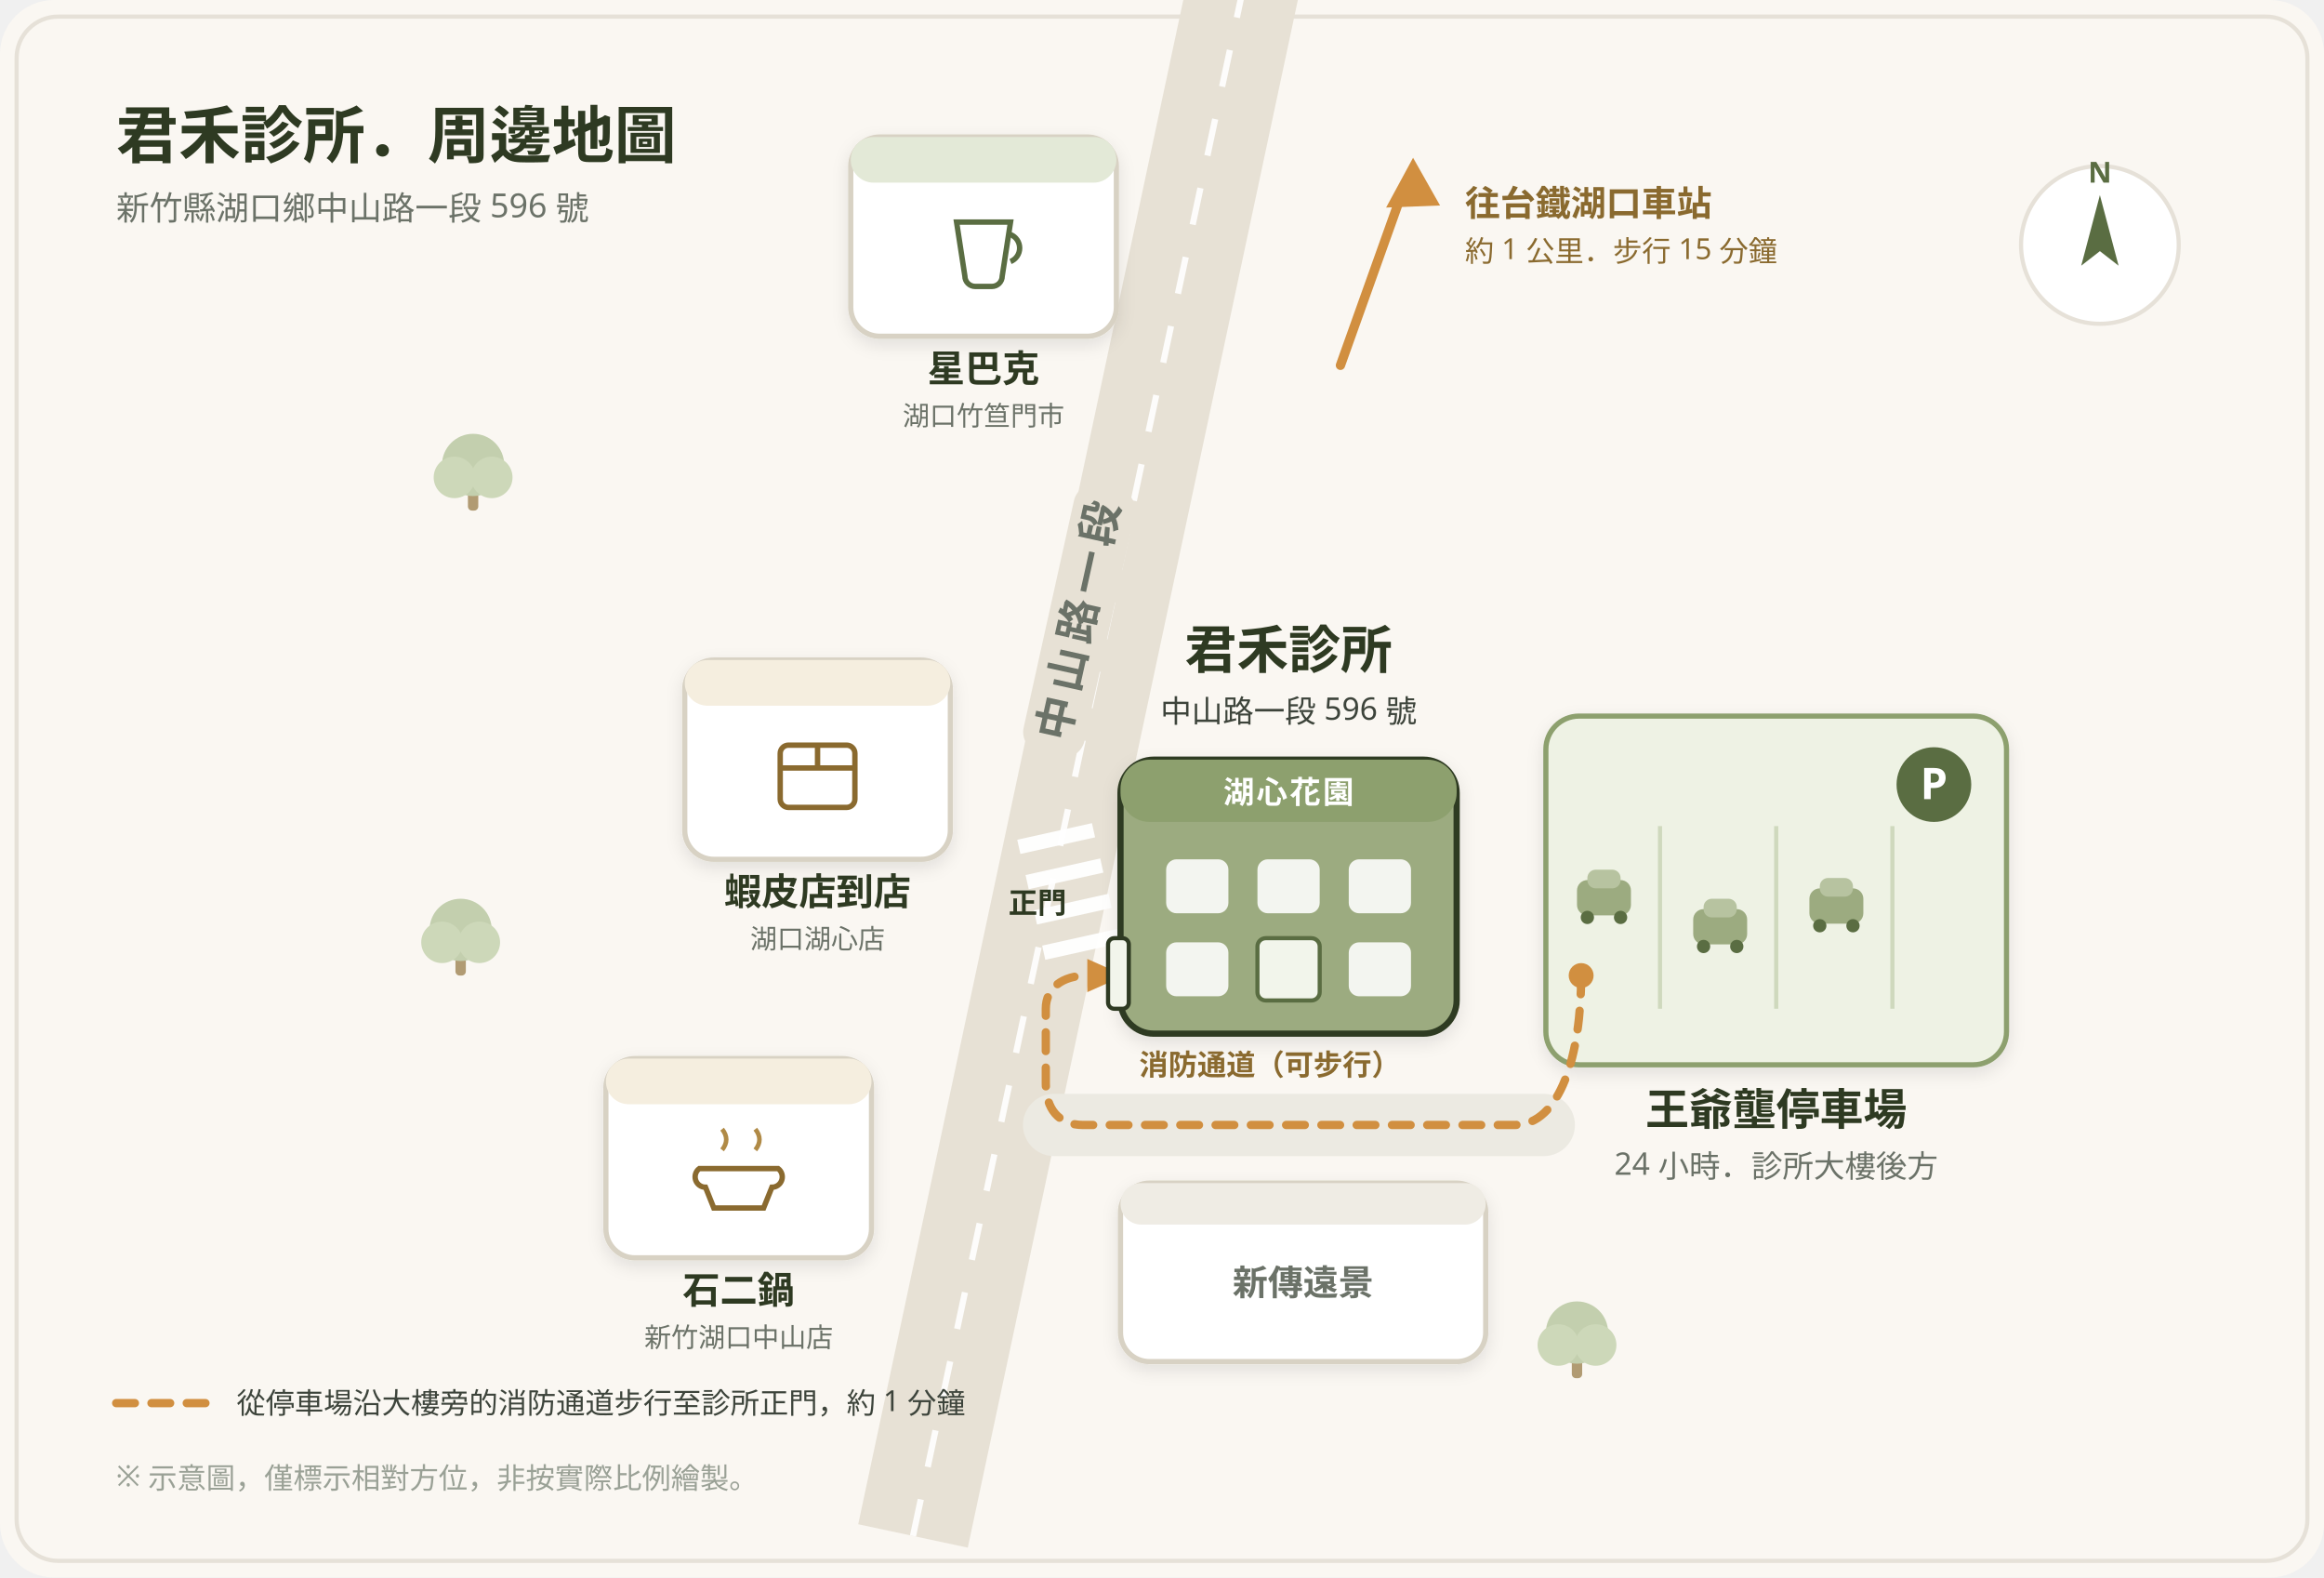
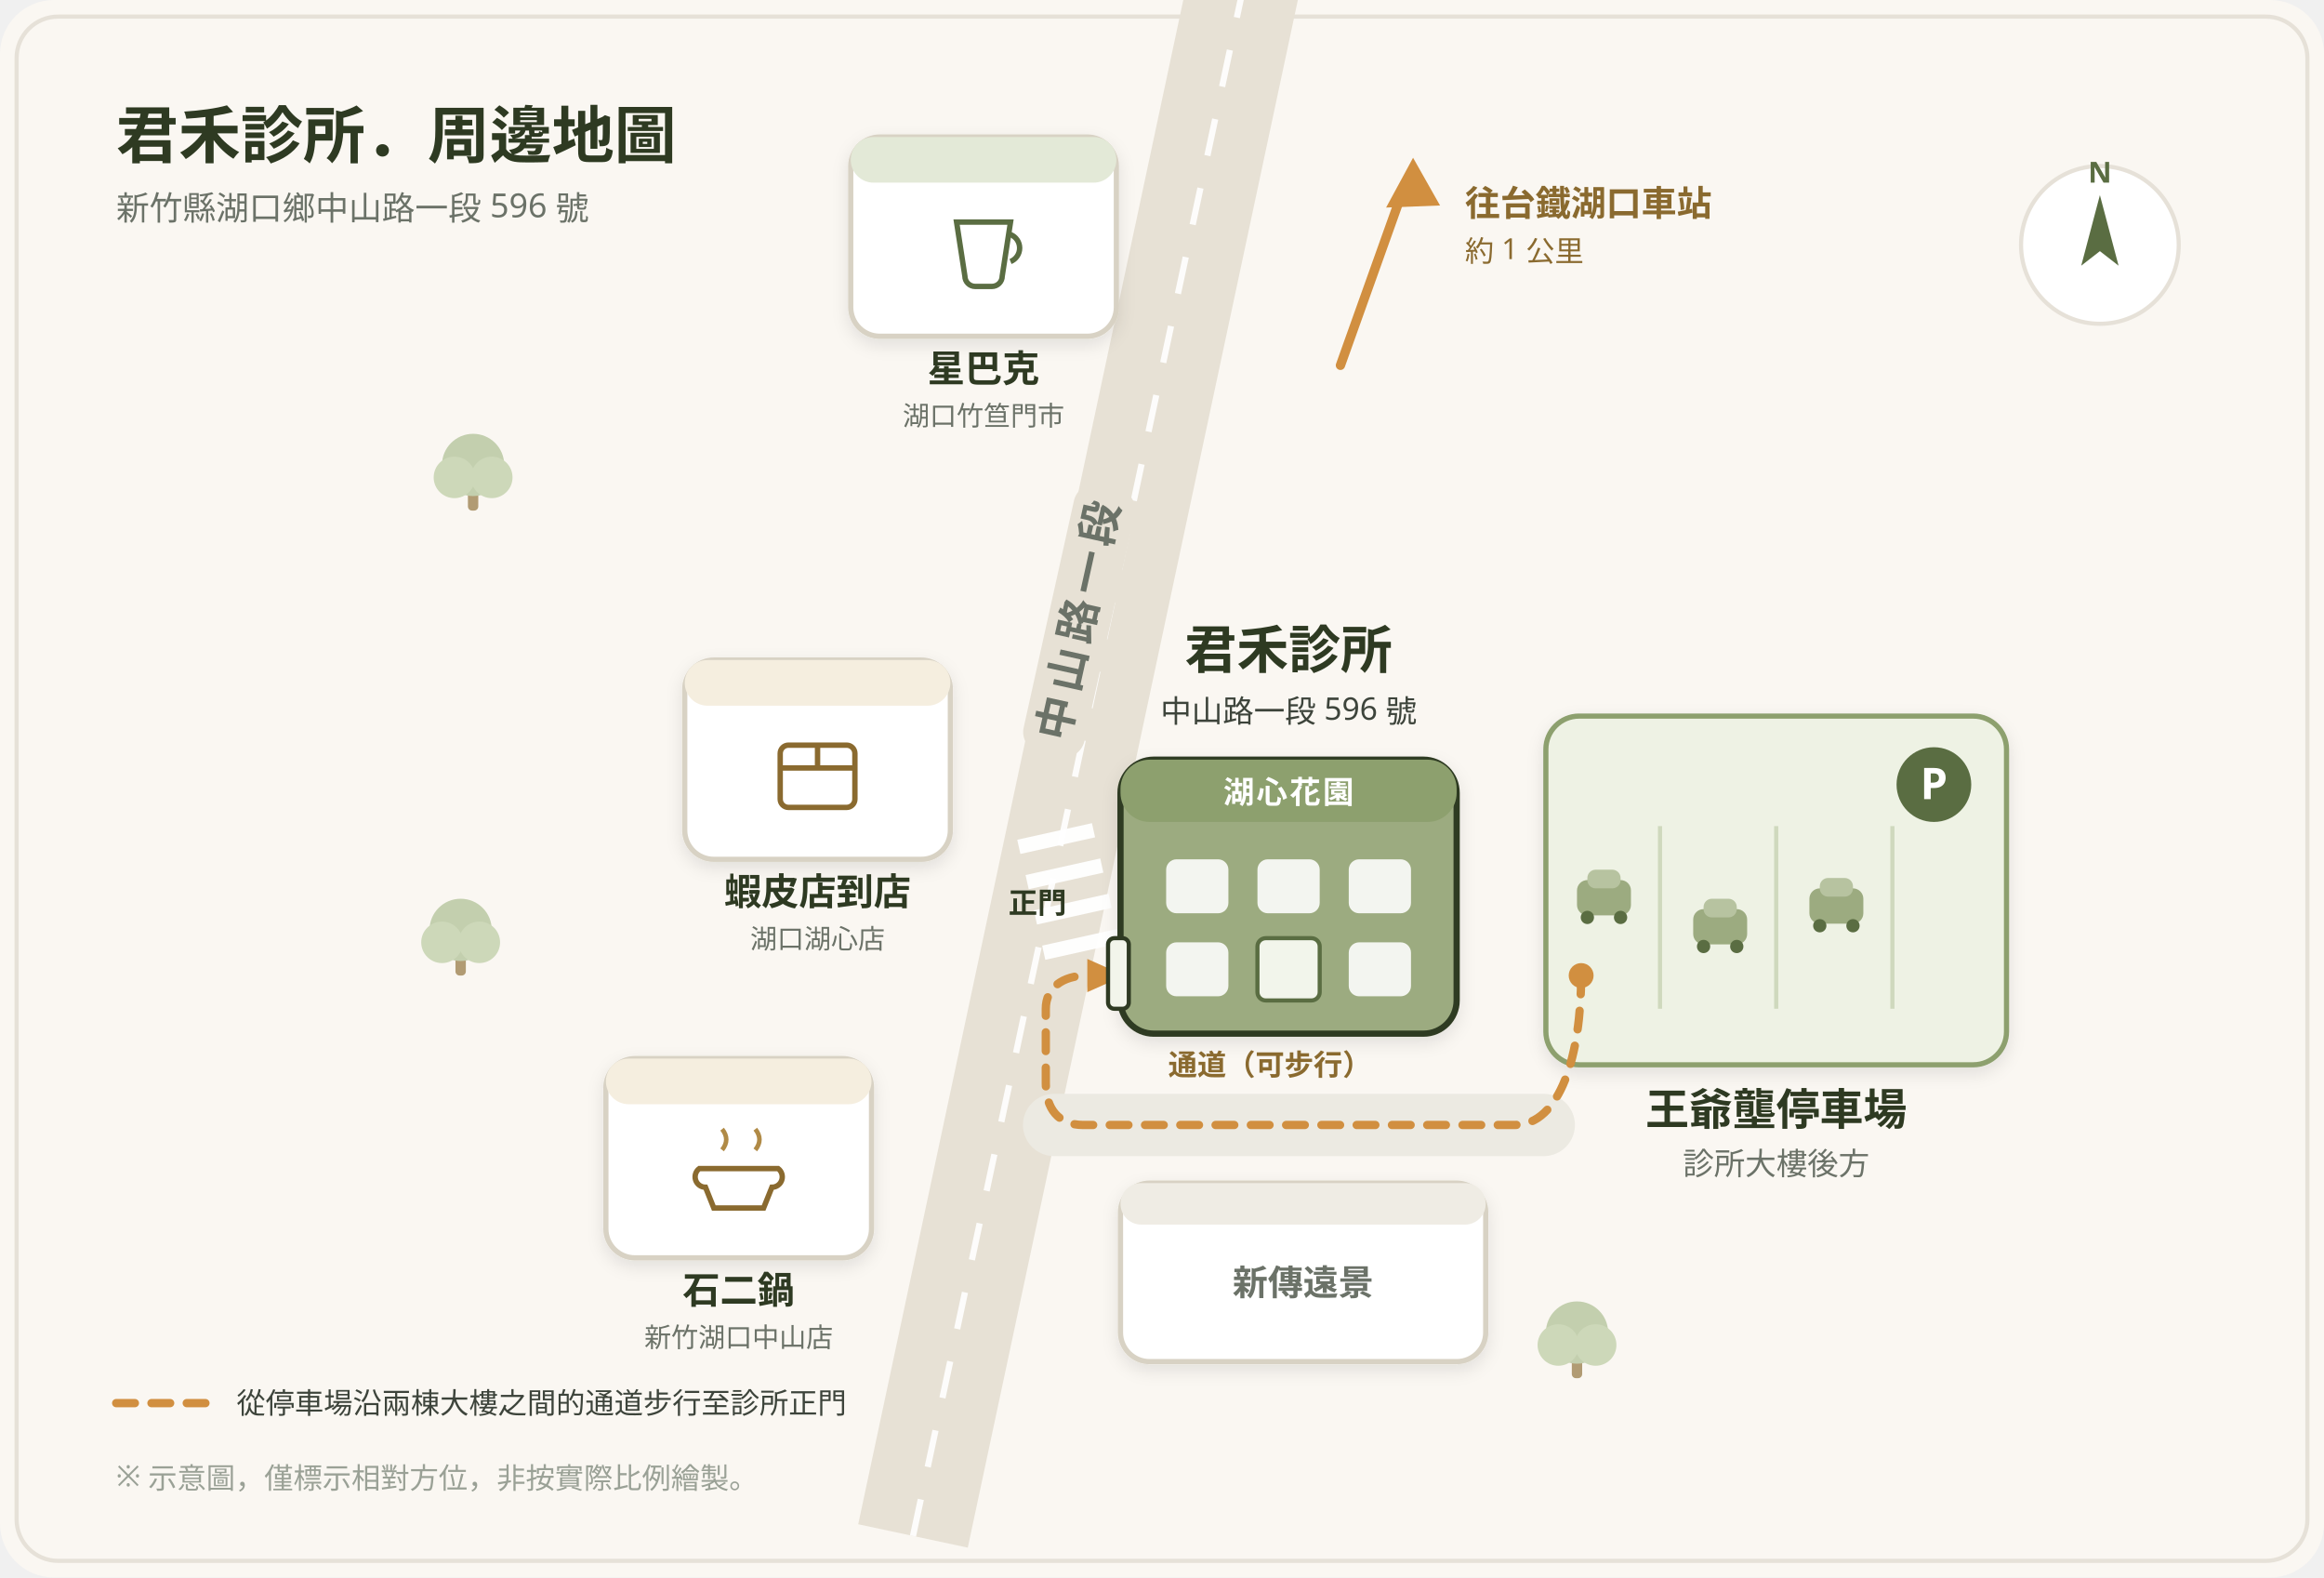
<svg xmlns="http://www.w3.org/2000/svg" viewBox="0 0 1120 760" width="1120" height="760" font-family="'Noto Sans TC','PingFang TC','Microsoft JhengHei',sans-serif">
  <defs>
    <filter id="soft" x="-25%" y="-25%" width="150%" height="150%">
      <feDropShadow dx="0" dy="3" stdDeviation="4" flood-color="#23261f" flood-opacity="0.10" />
    </filter>
    <g id="car">
      <rect x="-13" y="-8" width="26" height="17" rx="5" fill="#9cab80" />
      <rect x="-8" y="-13" width="16" height="9" rx="4" fill="#b7c3a0" />
      <circle cx="-8" cy="10" r="3.2" fill="#5a6d42" />
      <circle cx="8" cy="10" r="3.2" fill="#5a6d42" />
    </g>
    <g id="tree">
      <rect x="-2.5" y="4" width="5" height="14" rx="2" fill="#8a6a2f" opacity=".65" />
      <circle cy="-4" r="15" fill="#c3cfae" />
      <circle cx="-9" cy="2" r="10" fill="#cdd8b9" />
      <circle cx="9" cy="2" r="10" fill="#cdd8b9" />
    </g>
  </defs>
  <rect width="1120" height="760" rx="26" fill="#faf7f2" />
  <rect x="8" y="8" width="1104" height="744" rx="20" fill="none" stroke="#e6e1d8" stroke-width="2" />
  <line x1="440" y1="740" x2="600" y2="-10" stroke="#e7e1d5" stroke-width="54" stroke-linecap="butt" />
  <line x1="440" y1="740" x2="600" y2="-10" stroke="#ffffff" stroke-width="3" stroke-dasharray="18 16" opacity="0.9" />
  <g transform="translate(524 300) rotate(-77.5)">
    <rect x="-66" y="-19" width="132" height="30" rx="10" fill="#e7e1d5" />
    <text y="3" font-size="21" font-weight="700" fill="#6b7268" letter-spacing="3" text-anchor="middle">中山路一段</text>
  </g>
  <g stroke="#ffffff" stroke-width="7" opacity="0.95">
    <line x1="491" y1="408" x2="527" y2="400" />
    <line x1="495" y1="425" x2="531" y2="417" />
    <line x1="499" y1="442" x2="535" y2="434" />
    <line x1="503" y1="459" x2="539" y2="451" />
  </g>
  <g filter="url(#soft)">
    <rect x="745" y="345" width="222" height="168" rx="16" fill="#eef2e4" stroke="#8da06e" stroke-width="2.5" />
  </g>
  <g stroke="#cfd9bd" stroke-width="2">
    <line x1="800" y1="398" x2="800" y2="486" />
    <line x1="856" y1="398" x2="856" y2="486" />
    <line x1="912" y1="398" x2="912" y2="486" />
  </g>
  <use href="#car" x="773" y="432" />
  <use href="#car" x="829" y="446" />
  <use href="#car" x="885" y="436" />
  <circle cx="932" cy="378" r="18" fill="#5a6d42" />
  <text x="932" y="385" font-size="21" font-weight="700" fill="#fff" text-anchor="middle">P</text>
  <text x="856" y="542" font-size="21" font-weight="700" fill="#2e3a22" text-anchor="middle">王爺壟停車場</text>
-   <text x="856" y="566" font-size="15" fill="#6b7268" text-anchor="middle">24 小時．診所大樓後方</text>
+   <text x="856" y="566" font-size="15" fill="#6b7268" text-anchor="middle">診所大樓後方</text>
  <g filter="url(#soft)">
    <rect x="540" y="366" width="162" height="132" rx="16" fill="#9cab80" stroke="#2e3a22" stroke-width="3" />
  </g>
  <rect x="540" y="366" width="162" height="30" rx="14" fill="#8da06e" />
  <text x="621" y="387" font-size="15" font-weight="700" fill="#ffffff" text-anchor="middle" letter-spacing="1">湖心花園</text>
  <g fill="#ffffff" opacity="0.88">
    <rect x="562" y="414" width="30" height="26" rx="5" />
    <rect x="606" y="414" width="30" height="26" rx="5" />
    <rect x="650" y="414" width="30" height="26" rx="5" />
    <rect x="562" y="454" width="30" height="26" rx="5" />
    <rect x="650" y="454" width="30" height="26" rx="5" />
  </g>
  <rect x="606" y="452" width="30" height="30" rx="4" fill="#f2f5eb" stroke="#5a6d42" stroke-width="2" />
  <text x="621" y="322" font-size="25" font-weight="700" fill="#2e3a22" text-anchor="middle">君禾診所</text>
  <text x="621" y="348" font-size="15" fill="#3d443b" text-anchor="middle">中山路一段 596 號</text>
  <g filter="url(#soft)">
    <rect x="540" y="570" width="176" height="86" rx="14" fill="#ffffff" stroke="#d8d2c4" stroke-width="2.5" />
  </g>
  <rect x="540" y="570" width="176" height="20" rx="10" fill="#efece4" />
  <text x="628" y="624" font-size="17" font-weight="700" fill="#6b7268" text-anchor="middle">新傳遠景</text>
  <path d="M744 542 H 508" fill="none" stroke="#eceae2" stroke-width="30" stroke-linecap="round" />
-   <text x="612" y="518" font-size="14" font-weight="700" fill="#8a6a2f" text-anchor="middle">消防通道（可步行）</text>
+   <text x="612" y="518" font-size="14" font-weight="700" fill="#8a6a2f" text-anchor="middle">通道（可步行）</text>
  <path d="M762 470 C 762 508, 752 542, 730 542 L 522 542 C 510 542, 504 534, 504 522 L 504 486 C 504 476, 512 470, 524 470" fill="none" stroke="#d18f40" stroke-width="4" stroke-dasharray="9 8" stroke-linecap="round" />
  <path d="M542 470 L 524 462 L 524 478 Z" fill="#d18f40" />
  <circle cx="762" cy="470" r="6" fill="#d18f40" />
  <rect x="534" y="452" width="10" height="34" rx="3" fill="#f2f5eb" stroke="#2e3a22" stroke-width="2" />
  <text x="500" y="440" font-size="14" font-weight="700" fill="#2e3a22" text-anchor="middle">正門</text>
  <g filter="url(#soft)">
    <rect x="410" y="66" width="128" height="96" rx="14" fill="#ffffff" stroke="#d8d2c4" stroke-width="2.5" />
  </g>
  <rect x="410" y="66" width="128" height="22" rx="11" fill="#e3e9d7" />
  <g transform="translate(474 120)">
    <path d="M-13 -13 h26 l-4 26 a5 5 0 0 1 -5 5 h-8 a5 5 0 0 1 -5 -5 z" fill="none" stroke="#5a6d42" stroke-width="2.6" />
    <path d="M13 -7 a7 7 0 0 1 0 13" fill="none" stroke="#5a6d42" stroke-width="2.6" />
  </g>
  <text x="474" y="184" font-size="18" font-weight="700" fill="#2e3a22" text-anchor="middle">星巴克</text>
  <text x="474" y="205" font-size="13" fill="#6b7268" text-anchor="middle">湖口竹笪門市</text>
  <g filter="url(#soft)">
    <rect x="330" y="318" width="128" height="96" rx="14" fill="#ffffff" stroke="#d8d2c4" stroke-width="2.5" />
  </g>
  <rect x="330" y="318" width="128" height="22" rx="11" fill="#f5eedf" />
  <g transform="translate(394 374)">
    <rect x="-18" y="-15" width="36" height="30" rx="4" fill="none" stroke="#8a6a2f" stroke-width="2.6" />
    <line x1="-18" y1="-4" x2="18" y2="-4" stroke="#8a6a2f" stroke-width="2.6" />
    <line x1="0" y1="-15" x2="0" y2="-4" stroke="#8a6a2f" stroke-width="2.6" />
  </g>
  <text x="394" y="436" font-size="18" font-weight="700" fill="#2e3a22" text-anchor="middle">蝦皮店到店</text>
  <text x="394" y="457" font-size="13" fill="#6b7268" text-anchor="middle">湖口湖心店</text>
  <g filter="url(#soft)">
    <rect x="292" y="510" width="128" height="96" rx="14" fill="#ffffff" stroke="#d8d2c4" stroke-width="2.5" />
  </g>
  <rect x="292" y="510" width="128" height="22" rx="11" fill="#f5eedf" />
  <g transform="translate(356 566)">
    <path d="M-19 -3 h38 a5 5 0 0 1 -3 9 l-4 10 h-24 l-4 -10 a5 5 0 0 1 -3 -9 z" fill="none" stroke="#8a6a2f" stroke-width="2.6" />
    <path d="M-8 -12 q4 -5 0 -10 M8 -12 q4 -5 0 -10" fill="none" stroke="#b08a46" stroke-width="2.2" />
  </g>
  <text x="356" y="628" font-size="18" font-weight="700" fill="#2e3a22" text-anchor="middle">石二鍋</text>
  <text x="356" y="649" font-size="13" fill="#6b7268" text-anchor="middle">新竹湖口中山店</text>
  <g stroke="#d18f40" stroke-width="4.5" fill="none" stroke-linecap="round">
    <line x1="646" y1="176" x2="676" y2="92" />
  </g>
  <path d="M681 76 L668 100 L694 99 Z" fill="#d18f40" />
  <text x="706" y="104" font-size="17" font-weight="700" fill="#8a6a2f">往台鐵湖口車站</text>
-   <text x="706" y="126" font-size="14" fill="#8a6a2f">約 1 公里．步行 15 分鐘</text>
+   <text x="706" y="126" font-size="14" fill="#8a6a2f">約 1 公里</text>
  <g transform="translate(1012 118)">
    <circle r="38" fill="#ffffff" stroke="#e6e1d8" stroke-width="2" />
    <path d="M0 -24 L9 10 L0 3 L-9 10 Z" fill="#5a6d42" />
    <text y="-30" font-size="14" font-weight="700" fill="#5a6d42" text-anchor="middle">N</text>
  </g>
  <use href="#tree" x="228" y="228" />
  <use href="#tree" x="222" y="452" />
  <use href="#tree" x="760" y="646" />
  <text x="56" y="76" font-size="30" font-weight="700" fill="#2e3a22">君禾診所．周邊地圖</text>
  <text x="56" y="106" font-size="16" fill="#6b7268">新竹縣湖口鄉中山路一段 596 號</text>
  <g transform="translate(56 676)">
    <path d="M0 0 H 46" stroke="#d18f40" stroke-width="4" stroke-dasharray="9 8" stroke-linecap="round" />
-     <text x="58" y="5" font-size="14" fill="#3d443b">從停車場沿大樓旁的消防通道步行至診所正門，約 1 分鐘</text>
+     <text x="58" y="5" font-size="14" fill="#3d443b">從停車場沿兩棟大樓之間的通道步行至診所正門</text>
  </g>
  <text x="56" y="716" font-size="14" fill="#9aa196">※ 示意圖，僅標示相對方位，非按實際比例繪製。</text>
</svg>
